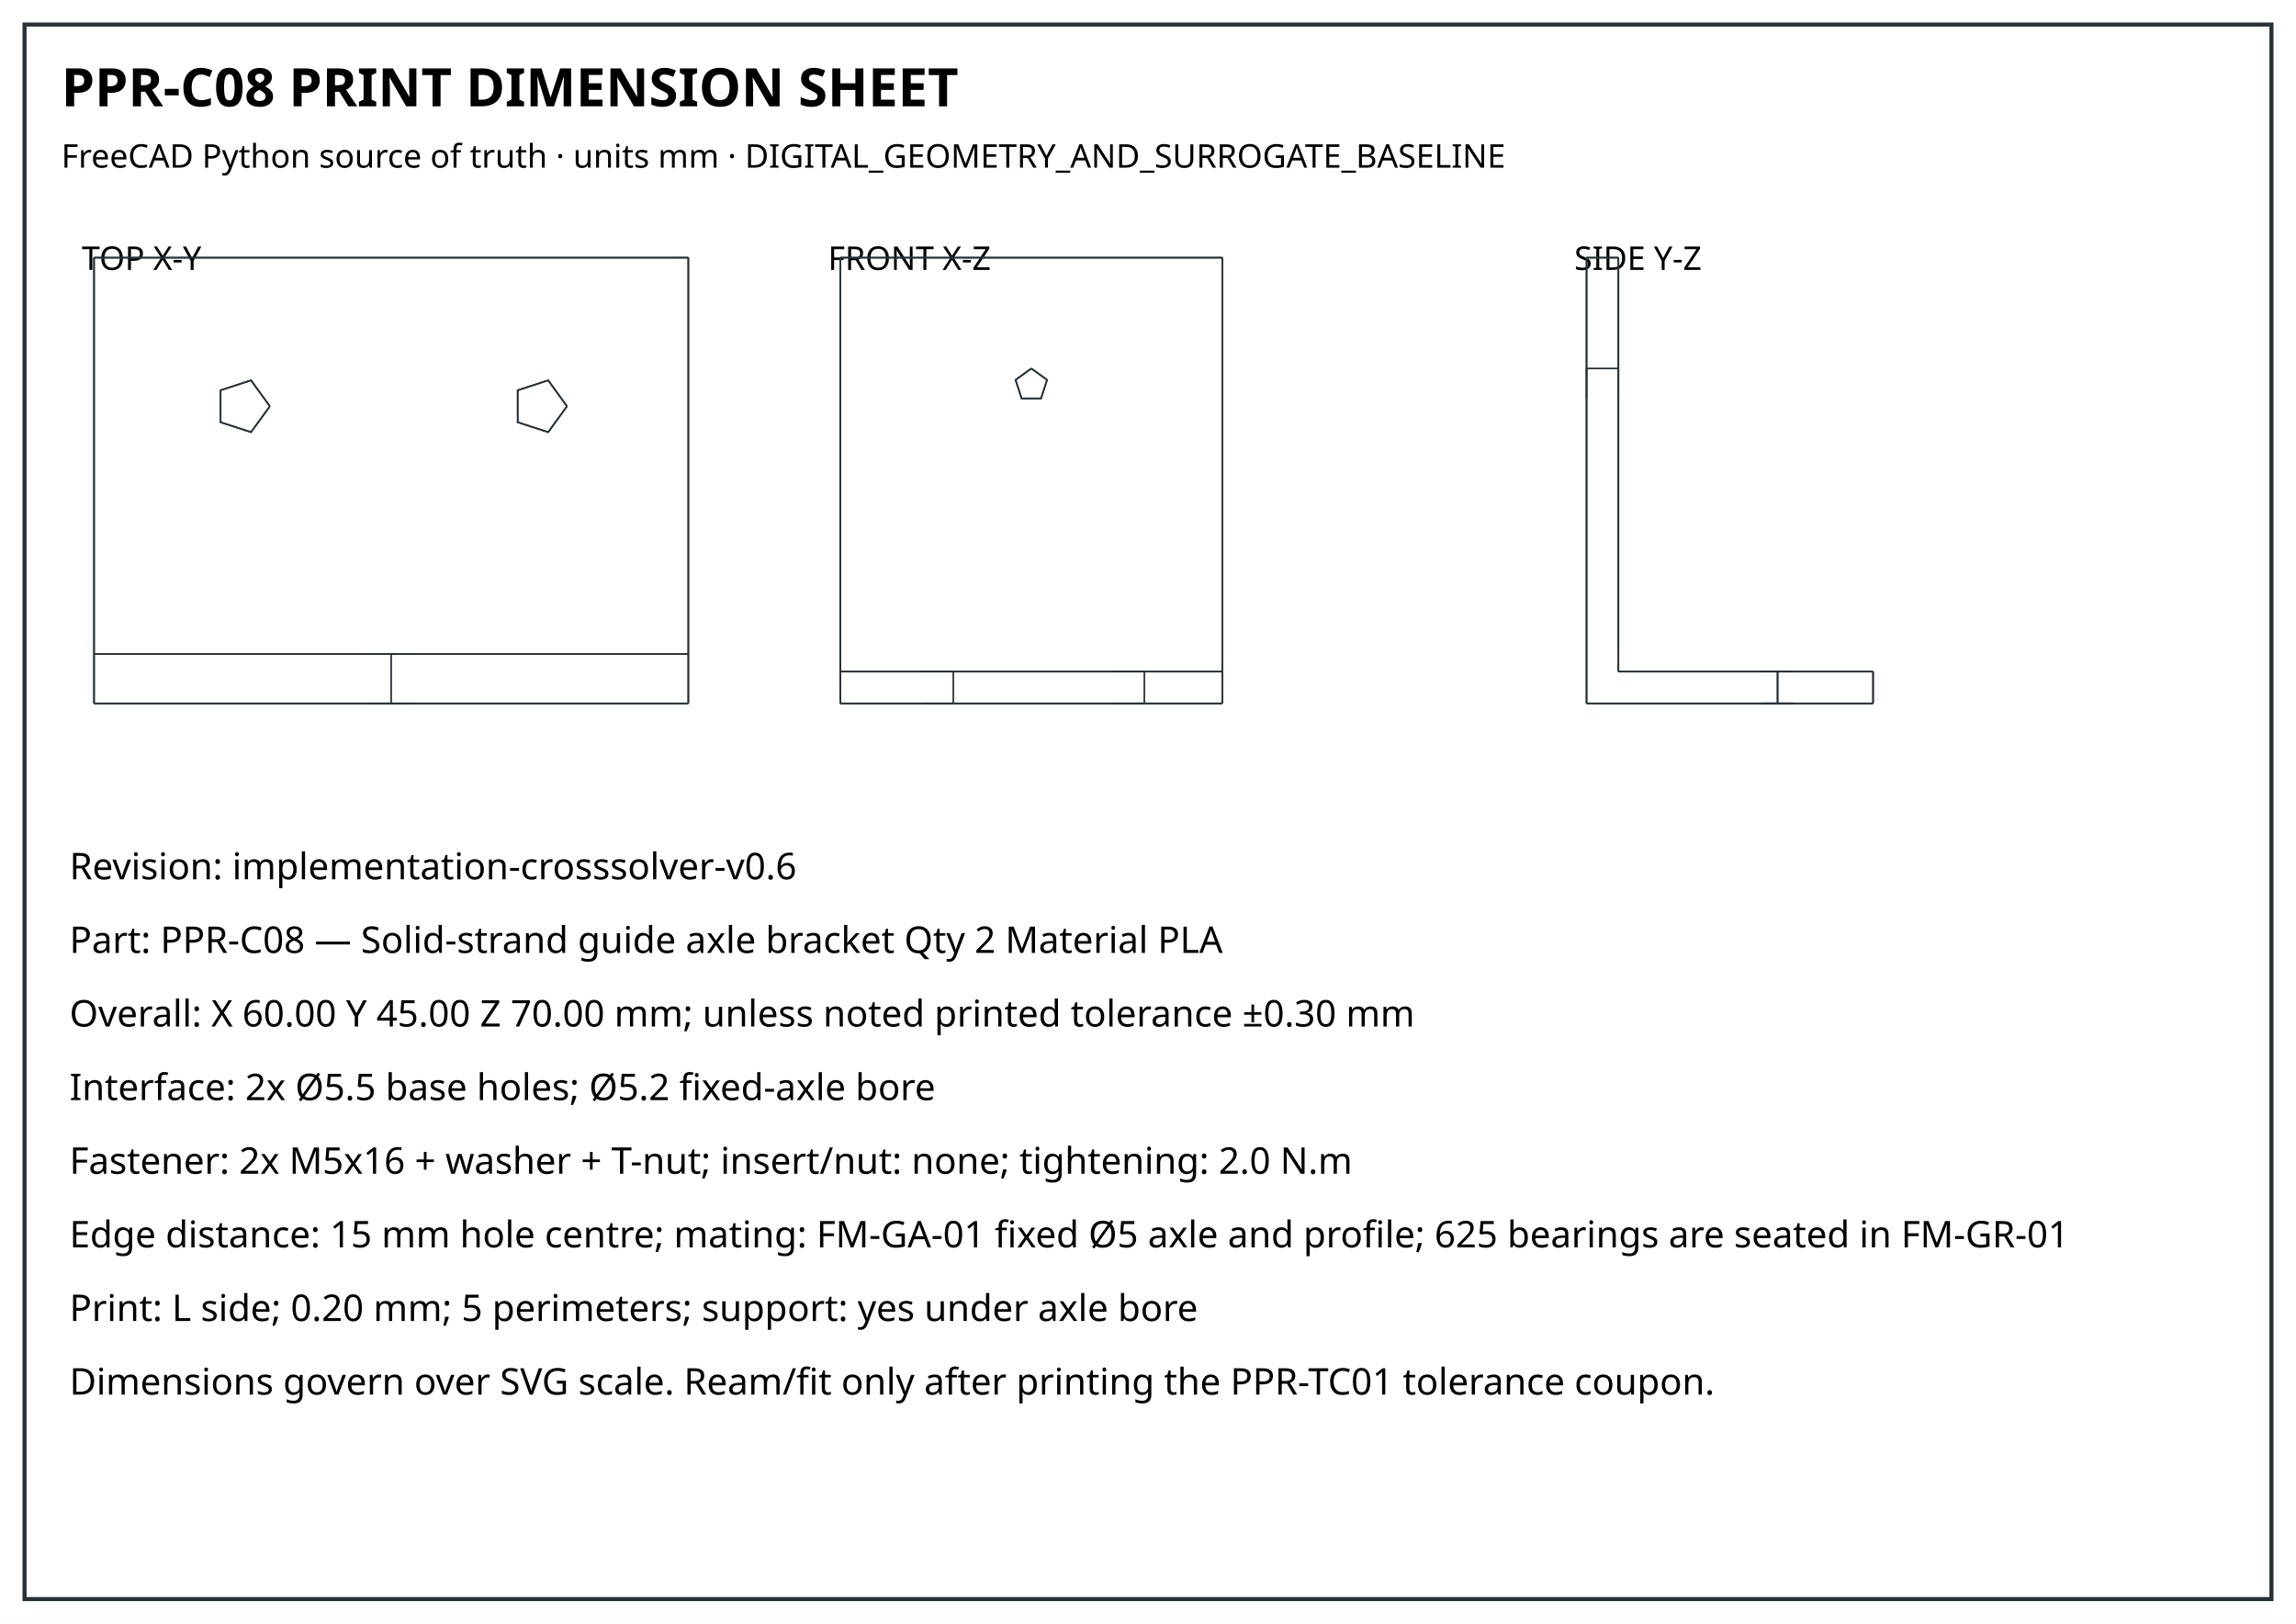
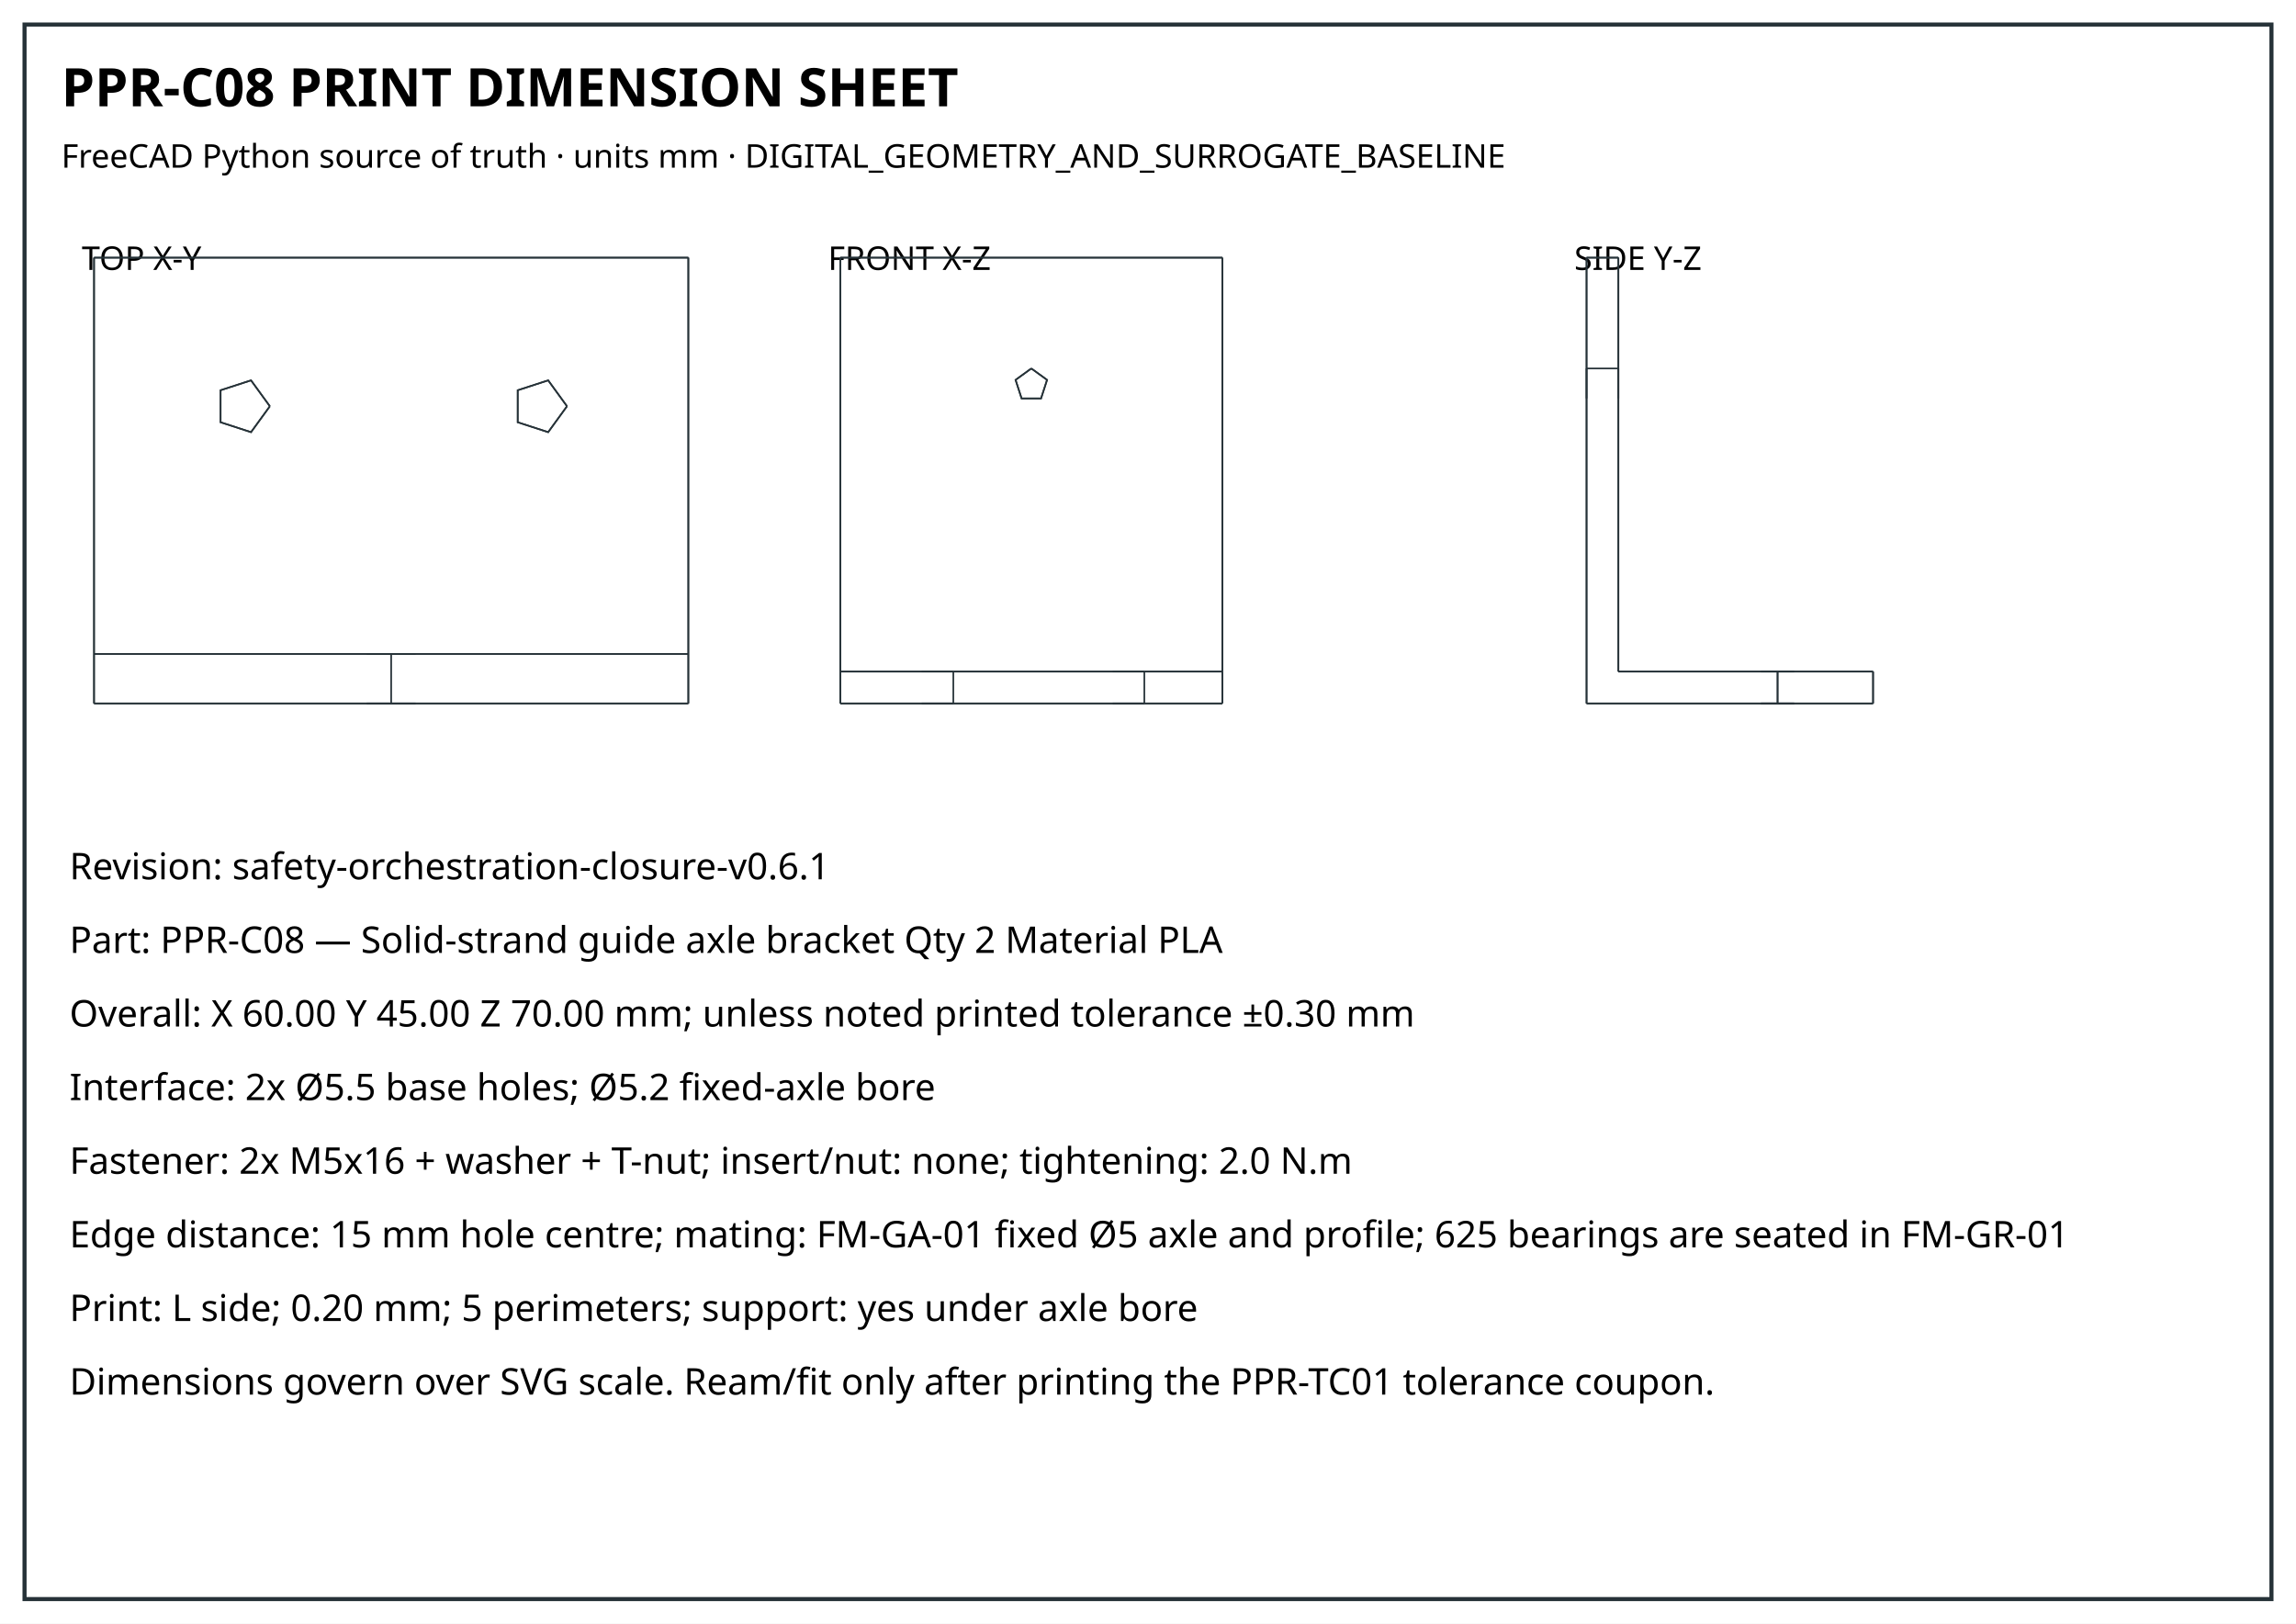
<svg xmlns="http://www.w3.org/2000/svg" width="1123" height="794" viewBox="0 0 1123 794">
  <rect width="1123" height="794" fill="white" />
  <rect x="12" y="12" width="1099" height="770" fill="none" stroke="#263238" stroke-width="2" />
  <text x="30" y="52" font-size="26" font-family="sans-serif" font-weight="bold">PPR-C08 PRINT DIMENSION SHEET</text>
  <text x="30" y="82" font-size="16" font-family="sans-serif">FreeCAD Python source of truth · units mm · DIGITAL_GEOMETRY_AND_SURROGATE_BASELINE</text>
  <g font-family="sans-serif">
    <text x="40" y="132" font-size="16">TOP X-Y</text>
    <polyline points="46.00,344.00 46.00,319.78" fill="none" stroke="#263238" stroke-width="0.8" />
    <polyline points="46.00,319.78 336.67,319.78" fill="none" stroke="#263238" stroke-width="0.8" />
    <polyline points="336.67,344.00 336.67,319.78" fill="none" stroke="#263238" stroke-width="0.8" />
    <polyline points="46.00,344.00 336.67,344.00" fill="none" stroke="#263238" stroke-width="0.8" />
    <polyline points="46.00,319.78 336.67,319.78" fill="none" stroke="#263238" stroke-width="0.8" />
    <polyline points="46.00,319.78 46.00,319.78" fill="none" stroke="#263238" stroke-width="0.8" />
    <polyline points="336.67,319.78 336.67,319.78" fill="none" stroke="#263238" stroke-width="0.8" />
    <polyline points="191.33,319.78 203.31,319.78 198.74,319.78 183.93,319.78 179.35,319.78 191.33,319.78" fill="none" stroke="#263238" stroke-width="0.8" />
    <polyline points="46.00,319.78 46.00,126.00" fill="none" stroke="#263238" stroke-width="0.8" />
    <polyline points="46.00,126.00 336.67,126.00" fill="none" stroke="#263238" stroke-width="0.8" />
    <polyline points="336.67,319.78 336.67,126.00" fill="none" stroke="#263238" stroke-width="0.8" />
    <polyline points="131.99,198.67 122.78,186.00 107.89,190.84 107.89,206.50 122.78,211.34 131.99,198.67" fill="none" stroke="#263238" stroke-width="0.8" />
    <polyline points="277.32,198.67 268.12,186.00 253.22,190.84 253.22,206.50 268.12,211.34 277.32,198.67" fill="none" stroke="#263238" stroke-width="0.8" />
    <polyline points="46.00,126.00 336.67,126.00" fill="none" stroke="#263238" stroke-width="0.8" />
    <polyline points="336.67,126.00 336.67,126.00" fill="none" stroke="#263238" stroke-width="0.8" />
    <polyline points="46.00,126.00 46.00,126.00" fill="none" stroke="#263238" stroke-width="0.8" />
    <polyline points="191.33,344.00 191.33,319.78" fill="none" stroke="#263238" stroke-width="0.8" />
    <polyline points="191.33,344.00 203.31,344.00 198.74,344.00 183.93,344.00 179.35,344.00 191.33,344.00" fill="none" stroke="#263238" stroke-width="0.8" />
    <polyline points="131.99,198.67 131.99,198.67" fill="none" stroke="#263238" stroke-width="0.8" />
    <polyline points="131.99,198.67 122.78,186.00 107.89,190.84 107.89,206.50 122.78,211.34 131.99,198.67" fill="none" stroke="#263238" stroke-width="0.8" />
    <polyline points="277.32,198.67 277.32,198.67" fill="none" stroke="#263238" stroke-width="0.8" />
    <polyline points="277.32,198.67 268.12,186.00 253.22,190.84 253.22,206.50 268.12,211.34 277.32,198.67" fill="none" stroke="#263238" stroke-width="0.8" />
    <polyline points="46.00,344.00 46.00,344.00" fill="none" stroke="#263238" stroke-width="0.8" />
    <polyline points="46.00,344.00 46.00,126.00" fill="none" stroke="#263238" stroke-width="0.8" />
    <polyline points="46.00,344.00 336.67,344.00" fill="none" stroke="#263238" stroke-width="0.8" />
    <polyline points="336.67,344.00 336.67,344.00" fill="none" stroke="#263238" stroke-width="0.8" />
    <polyline points="336.67,344.00 336.67,126.00" fill="none" stroke="#263238" stroke-width="0.8" />
    <text x="405" y="132" font-size="16">FRONT X-Z</text>
    <polyline points="411.00,126.00 411.00,126.00" fill="none" stroke="#263238" stroke-width="0.8" />
    <polyline points="411.00,126.00 597.86,126.00" fill="none" stroke="#263238" stroke-width="0.8" />
    <polyline points="597.86,126.00 597.86,126.00" fill="none" stroke="#263238" stroke-width="0.8" />
    <polyline points="411.00,126.00 597.86,126.00" fill="none" stroke="#263238" stroke-width="0.8" />
    <polyline points="411.00,328.43 597.86,328.43" fill="none" stroke="#263238" stroke-width="0.8" />
    <polyline points="411.00,328.43 411.00,126.00" fill="none" stroke="#263238" stroke-width="0.8" />
    <polyline points="597.86,328.43 597.86,126.00" fill="none" stroke="#263238" stroke-width="0.8" />
    <polyline points="504.43,180.19 512.13,185.78 509.19,194.84 499.67,194.84 496.73,185.78 504.43,180.19" fill="none" stroke="#263238" stroke-width="0.8" />
    <polyline points="411.00,328.43 411.00,328.43" fill="none" stroke="#263238" stroke-width="0.8" />
    <polyline points="411.00,328.43 597.86,328.43" fill="none" stroke="#263238" stroke-width="0.8" />
    <polyline points="597.86,328.43 597.86,328.43" fill="none" stroke="#263238" stroke-width="0.8" />
    <polyline points="466.28,328.43 460.36,328.43 450.79,328.43 450.79,328.43 460.36,328.43 466.28,328.43" fill="none" stroke="#263238" stroke-width="0.8" />
    <polyline points="559.71,328.43 553.79,328.43 544.21,328.43 544.21,328.43 553.79,328.43 559.71,328.43" fill="none" stroke="#263238" stroke-width="0.8" />
    <polyline points="411.00,344.00 597.86,344.00" fill="none" stroke="#263238" stroke-width="0.8" />
    <polyline points="597.86,344.00 597.86,328.43" fill="none" stroke="#263238" stroke-width="0.8" />
    <polyline points="411.00,344.00 411.00,328.43" fill="none" stroke="#263238" stroke-width="0.8" />
    <polyline points="504.43,180.19 504.43,180.19" fill="none" stroke="#263238" stroke-width="0.8" />
    <polyline points="504.43,180.19 512.13,185.78 509.19,194.84 499.67,194.84 496.73,185.78 504.43,180.19" fill="none" stroke="#263238" stroke-width="0.8" />
    <polyline points="466.28,344.00 466.28,328.43" fill="none" stroke="#263238" stroke-width="0.8" />
    <polyline points="466.28,344.00 460.36,344.00 450.79,344.00 450.79,344.00 460.36,344.00 466.28,344.00" fill="none" stroke="#263238" stroke-width="0.8" />
    <polyline points="559.71,344.00 559.71,328.43" fill="none" stroke="#263238" stroke-width="0.8" />
    <polyline points="559.71,344.00 553.79,344.00 544.21,344.00 544.21,344.00 553.79,344.00 559.71,344.00" fill="none" stroke="#263238" stroke-width="0.8" />
    <polyline points="411.00,344.00 411.00,126.00" fill="none" stroke="#263238" stroke-width="0.8" />
    <polyline points="411.00,344.00 411.00,344.00" fill="none" stroke="#263238" stroke-width="0.8" />
    <polyline points="411.00,344.00 597.86,344.00" fill="none" stroke="#263238" stroke-width="0.8" />
    <polyline points="597.86,344.00 597.86,126.00" fill="none" stroke="#263238" stroke-width="0.8" />
    <polyline points="597.86,344.00 597.86,344.00" fill="none" stroke="#263238" stroke-width="0.8" />
    <text x="770" y="132" font-size="16">SIDE Y-Z</text>
    <polyline points="776.00,126.00 791.57,126.00" fill="none" stroke="#263238" stroke-width="0.8" />
    <polyline points="791.57,126.00 791.57,126.00" fill="none" stroke="#263238" stroke-width="0.8" />
    <polyline points="776.00,126.00 791.57,126.00" fill="none" stroke="#263238" stroke-width="0.8" />
    <polyline points="776.00,126.00 776.00,126.00" fill="none" stroke="#263238" stroke-width="0.8" />
    <polyline points="791.57,328.43 791.57,328.43" fill="none" stroke="#263238" stroke-width="0.8" />
    <polyline points="791.57,328.43 791.57,126.00" fill="none" stroke="#263238" stroke-width="0.8" />
    <polyline points="791.57,328.43 791.57,126.00" fill="none" stroke="#263238" stroke-width="0.8" />
    <polyline points="791.57,180.19 791.57,185.78 791.57,194.84 791.57,194.84 791.57,185.78 791.57,180.19" fill="none" stroke="#263238" stroke-width="0.8" />
    <polyline points="791.57,328.43 916.14,328.43" fill="none" stroke="#263238" stroke-width="0.8" />
    <polyline points="916.14,328.43 916.14,328.43" fill="none" stroke="#263238" stroke-width="0.8" />
    <polyline points="791.57,328.43 916.14,328.43" fill="none" stroke="#263238" stroke-width="0.8" />
    <polyline points="869.43,328.43 877.57,328.43 874.46,328.43 864.39,328.43 861.28,328.43 869.43,328.43" fill="none" stroke="#263238" stroke-width="0.8" />
    <polyline points="869.43,328.43 877.57,328.43 874.46,328.43 864.39,328.43 861.28,328.43 869.43,328.43" fill="none" stroke="#263238" stroke-width="0.8" />
    <polyline points="916.14,344.00 916.14,344.00" fill="none" stroke="#263238" stroke-width="0.8" />
    <polyline points="916.14,344.00 916.14,328.43" fill="none" stroke="#263238" stroke-width="0.8" />
    <polyline points="916.14,344.00 916.14,328.43" fill="none" stroke="#263238" stroke-width="0.8" />
    <polyline points="776.00,180.19 791.57,180.19" fill="none" stroke="#263238" stroke-width="0.8" />
    <polyline points="776.00,180.19 776.00,185.78 776.00,194.84 776.00,194.84 776.00,185.78 776.00,180.19" fill="none" stroke="#263238" stroke-width="0.8" />
    <polyline points="869.43,344.00 869.43,328.43" fill="none" stroke="#263238" stroke-width="0.8" />
    <polyline points="869.43,344.00 877.57,344.00 874.46,344.00 864.39,344.00 861.28,344.00 869.43,344.00" fill="none" stroke="#263238" stroke-width="0.8" />
    <polyline points="869.43,344.00 869.43,328.43" fill="none" stroke="#263238" stroke-width="0.8" />
    <polyline points="869.43,344.00 877.57,344.00 874.46,344.00 864.39,344.00 861.28,344.00 869.43,344.00" fill="none" stroke="#263238" stroke-width="0.8" />
    <polyline points="776.00,344.00 776.00,126.00" fill="none" stroke="#263238" stroke-width="0.8" />
    <polyline points="776.00,344.00 916.14,344.00" fill="none" stroke="#263238" stroke-width="0.8" />
    <polyline points="776.00,344.00 776.00,344.00" fill="none" stroke="#263238" stroke-width="0.8" />
    <polyline points="776.00,344.00 776.00,126.00" fill="none" stroke="#263238" stroke-width="0.8" />
    <polyline points="776.00,344.00 916.14,344.00" fill="none" stroke="#263238" stroke-width="0.8" />
-     <text x="34" y="430" font-size="18">Revision: implementation-crosssolver-v0.6</text>
+     <text x="34" y="430" font-size="18">Revision: safety-orchestration-closure-v0.6.1</text>
    <text x="34" y="466" font-size="18">Part: PPR-C08 — Solid-strand guide axle bracket  Qty 2  Material PLA</text>
    <text x="34" y="502" font-size="18">Overall: X 60.00  Y 45.00  Z 70.00 mm; unless noted printed tolerance ±0.30 mm</text>
    <text x="34" y="538" font-size="18">Interface: 2x Ø5.5 base holes; Ø5.2 fixed-axle bore</text>
    <text x="34" y="574" font-size="18">Fastener: 2x M5x16 + washer + T-nut; insert/nut: none; tightening: 2.0 N.m</text>
    <text x="34" y="610" font-size="18">Edge distance: 15 mm hole centre; mating: FM-GA-01 fixed Ø5 axle and profile; 625 bearings are seated in FM-GR-01</text>
    <text x="34" y="646" font-size="18">Print: L side; 0.20 mm; 5 perimeters; support: yes under axle bore</text>
    <text x="34" y="682" font-size="18">Dimensions govern over SVG scale. Ream/fit only after printing the PPR-TC01 tolerance coupon.</text>
  </g>
</svg>
